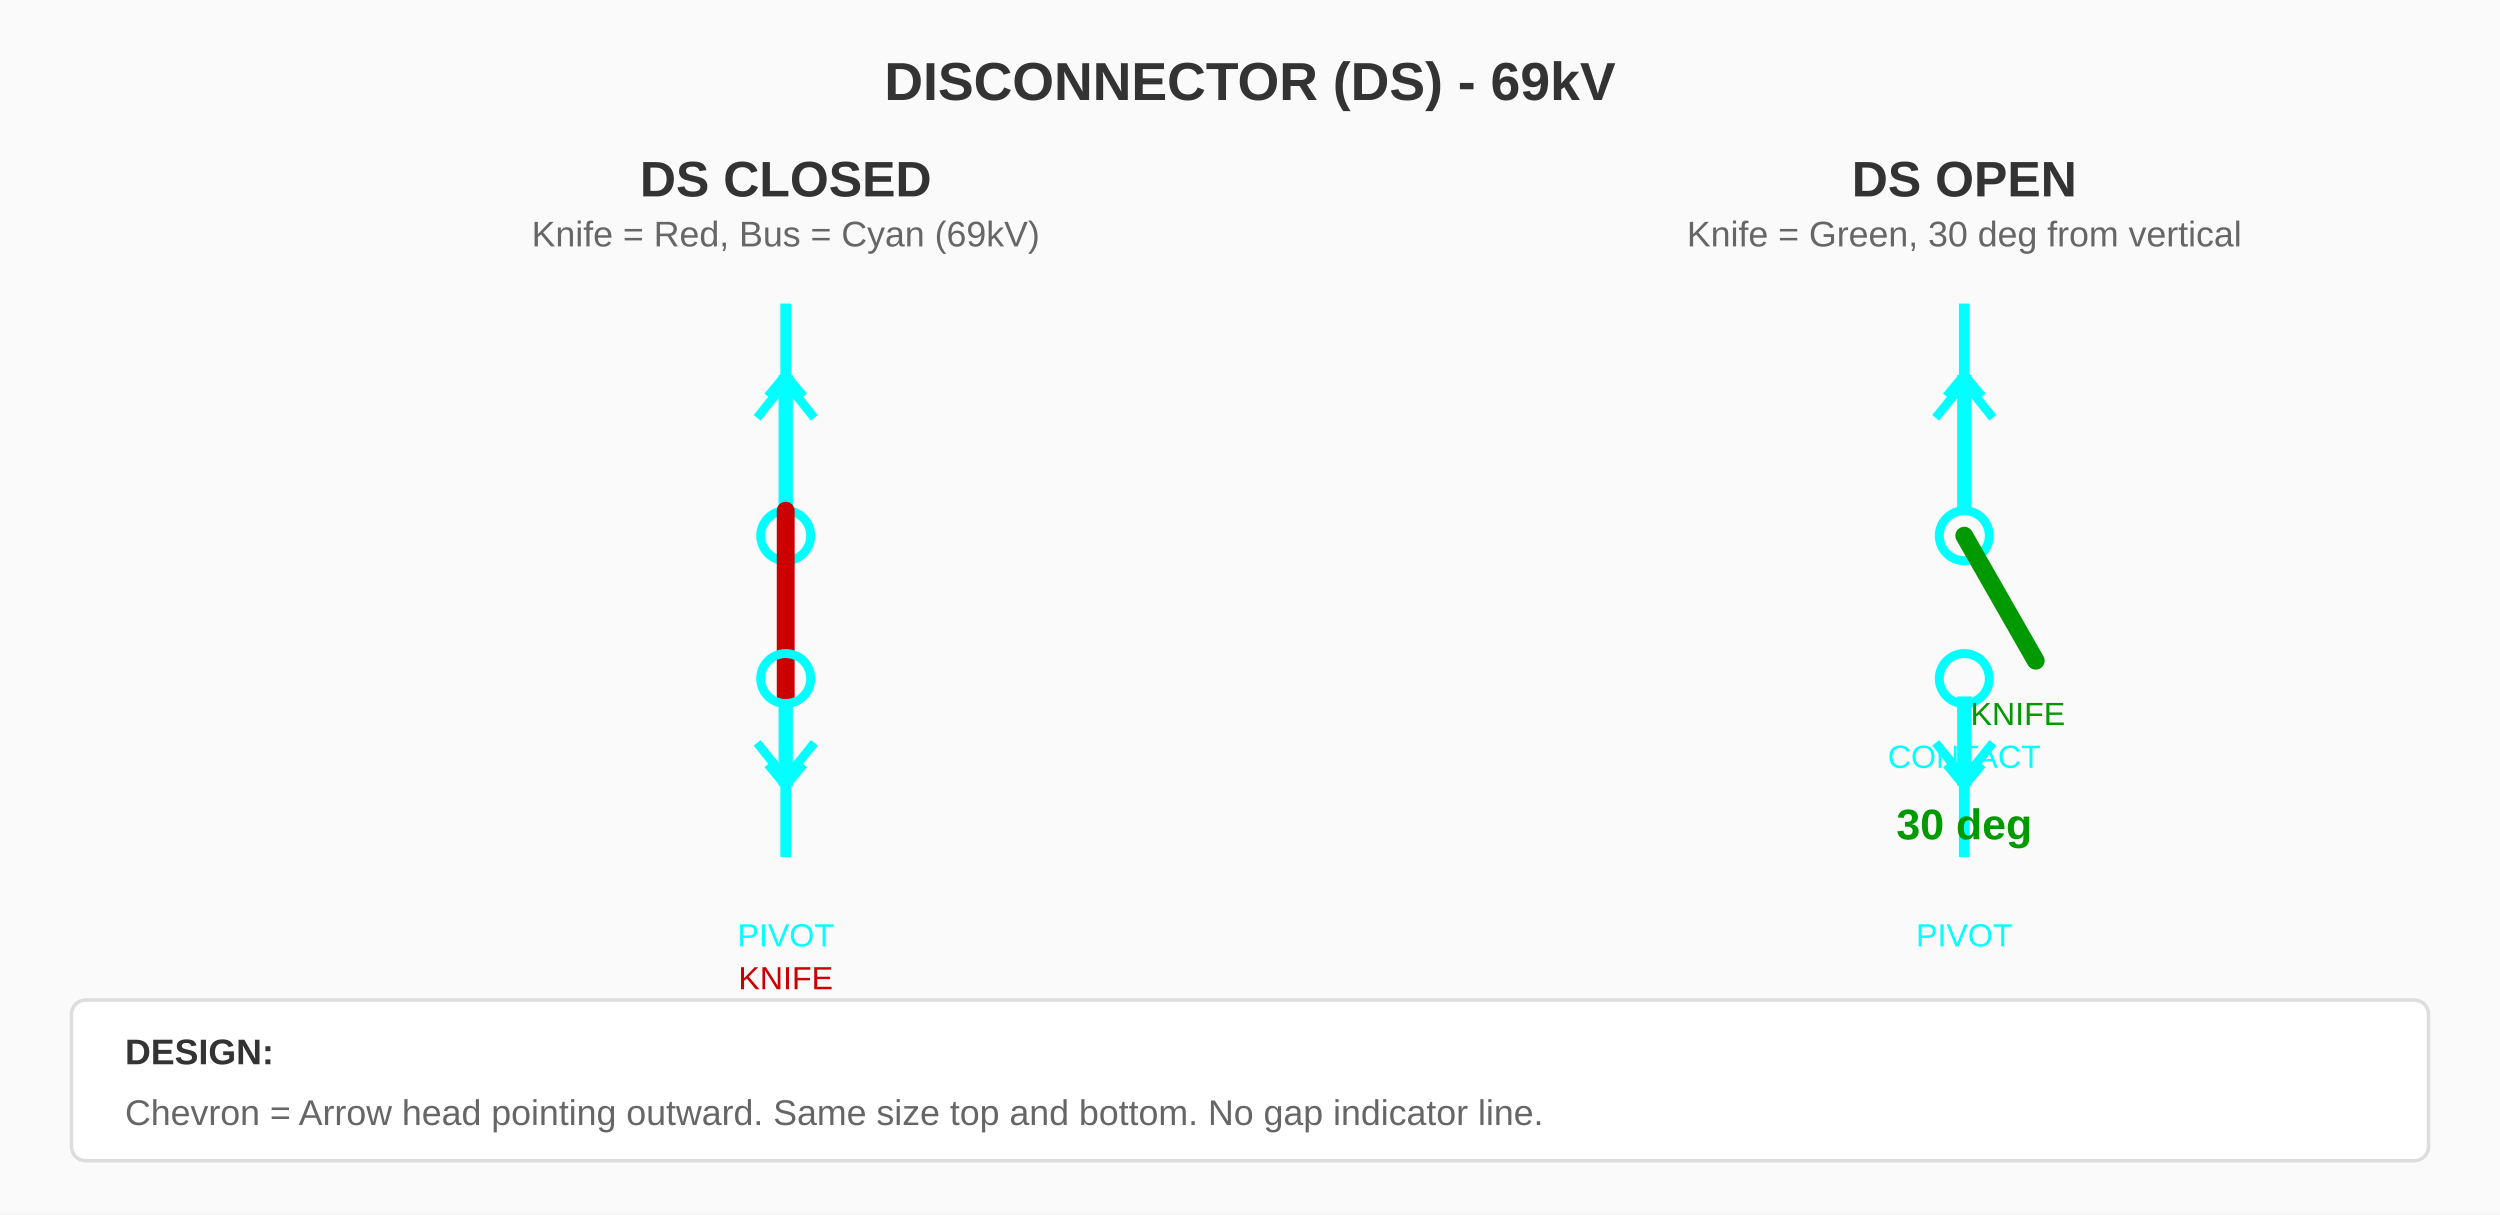
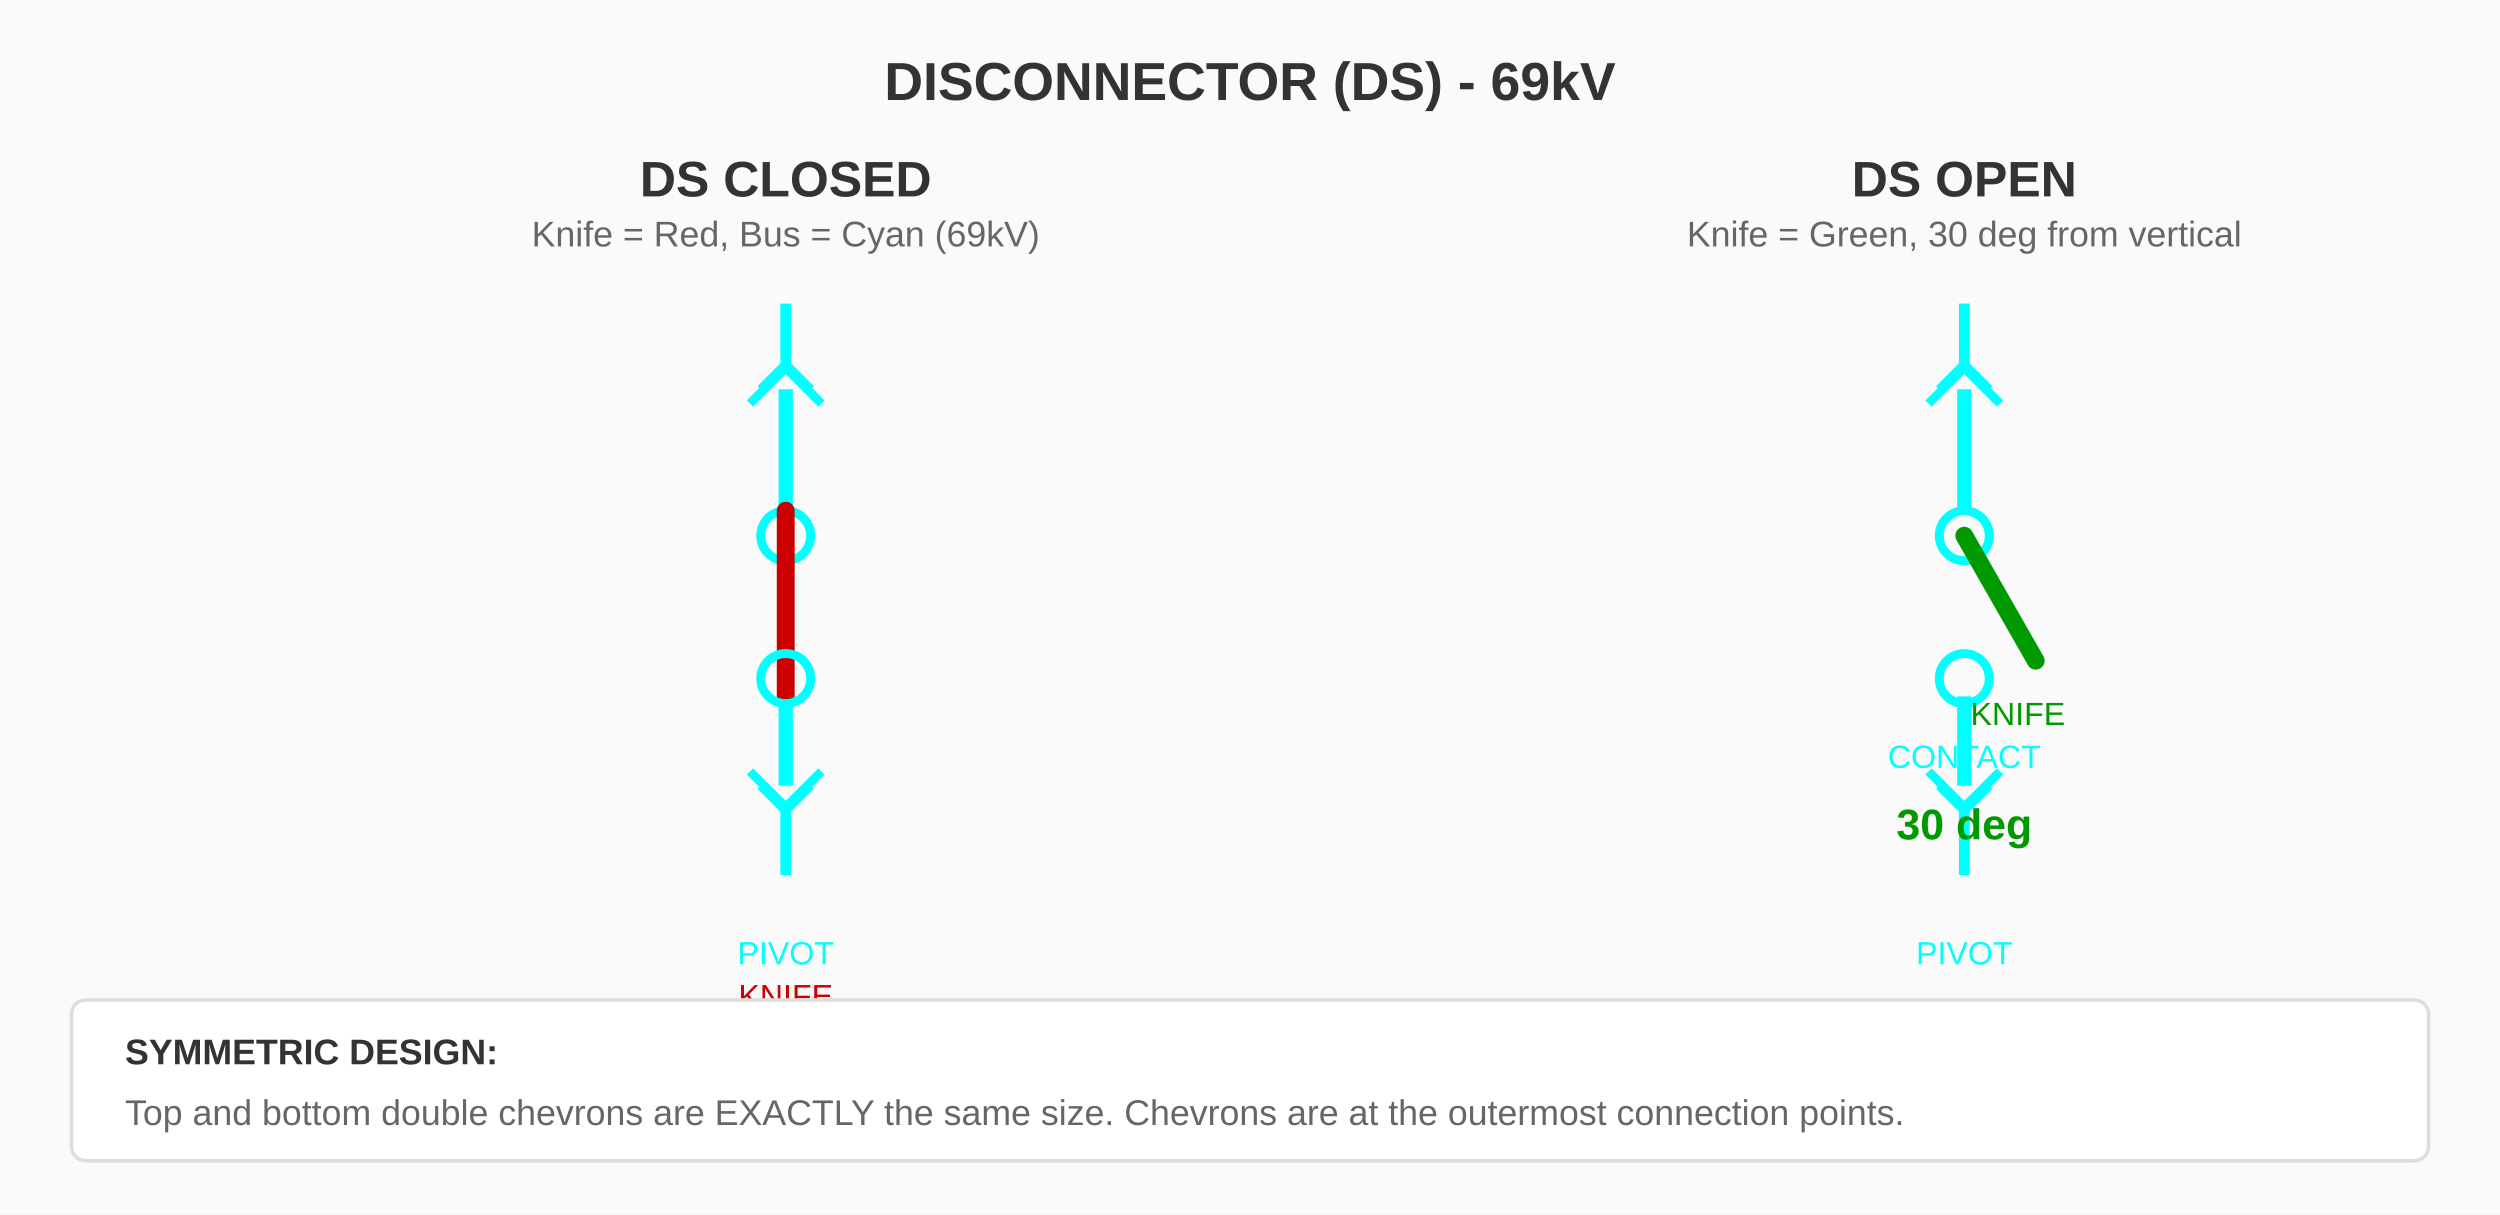
<svg xmlns="http://www.w3.org/2000/svg" viewBox="0 0 700 340">
  <rect width="700" height="340" fill="#fafafa" />
  <text x="350" y="28" text-anchor="middle" font-family="Arial" font-size="15" font-weight="bold" fill="#333">DISCONNECTOR (DS) - 69kV</text>
  <g transform="translate(120, 55)">
    <text x="100" y="0" text-anchor="middle" font-family="Arial" font-size="14" font-weight="bold" fill="#333">DS CLOSED</text>
    <text x="100" y="14" text-anchor="middle" font-family="Arial" font-size="10" fill="#666">Knife = Red, Bus = Cyan (69kV)</text>
-     <polyline points="92,62 100,52 108,62" fill="none" stroke="#00FFFF" stroke-width="2.5" stroke-linejoin="round" />
-     <polyline points="95,56 100,50 105,56" fill="none" stroke="#00FFFF" stroke-width="2.5" stroke-linejoin="round" />
-     <line x1="100" y1="50" x2="100" y2="165" stroke="#00FFFF" stroke-width="4" />
+     <polyline points="90,58 100,48 110,58" fill="none" stroke="#00FFFF" stroke-width="2.5" stroke-linejoin="round" />
+     <polyline points="93,54 100,47 107,54" fill="none" stroke="#00FFFF" stroke-width="2.5" stroke-linejoin="round" />
+     <line x1="100" y1="54" x2="100" y2="165" stroke="#00FFFF" stroke-width="4" />
    <circle cx="100" cy="95" r="7" fill="none" stroke="#00FFFF" stroke-width="2.5" />
    <line x1="100" y1="88" x2="100" y2="140" stroke="#CC0000" stroke-width="5" stroke-linecap="round" />
    <circle cx="100" cy="135" r="7" fill="none" stroke="#00FFFF" stroke-width="2.5" />
-     <polyline points="92,153 100,163 108,153" fill="none" stroke="#00FFFF" stroke-width="2.5" stroke-linejoin="round" />
-     <polyline points="95,159 100,165 105,159" fill="none" stroke="#00FFFF" stroke-width="2.5" stroke-linejoin="round" />
-     <line x1="100" y1="30" x2="100" y2="50" stroke="#00FFFF" stroke-width="3" />
-     <line x1="100" y1="165" x2="100" y2="185" stroke="#00FFFF" stroke-width="3" />
-     <text x="100" y="210" text-anchor="middle" font-family="Arial" font-size="9" fill="#00FFFF">PIVOT</text>
-     <text x="100" y="222" text-anchor="middle" font-family="Arial" font-size="9" fill="#CC0000">KNIFE</text>
-     <text x="100" y="234" text-anchor="middle" font-family="Arial" font-size="9" fill="#00FFFF">CONTACT</text>
-     <text x="100" y="254" text-anchor="middle" font-family="Arial" font-size="12" font-weight="bold" fill="#CC0000">CLOSED</text>
+     <polyline points="90,161 100,171 110,161" fill="none" stroke="#00FFFF" stroke-width="2.5" stroke-linejoin="round" />
+     <polyline points="93,165 100,172 107,165" fill="none" stroke="#00FFFF" stroke-width="2.5" stroke-linejoin="round" />
+     <line x1="100" y1="30" x2="100" y2="47" stroke="#00FFFF" stroke-width="3" />
+     <line x1="100" y1="172" x2="100" y2="190" stroke="#00FFFF" stroke-width="3" />
+     <text x="100" y="215" text-anchor="middle" font-family="Arial" font-size="9" fill="#00FFFF">PIVOT</text>
+     <text x="100" y="227" text-anchor="middle" font-family="Arial" font-size="9" fill="#CC0000">KNIFE</text>
+     <text x="100" y="239" text-anchor="middle" font-family="Arial" font-size="9" fill="#00FFFF">CONTACT</text>
+     <text x="100" y="259" text-anchor="middle" font-family="Arial" font-size="12" font-weight="bold" fill="#CC0000">CLOSED</text>
  </g>
  <g transform="translate(450, 55)">
    <text x="100" y="0" text-anchor="middle" font-family="Arial" font-size="14" font-weight="bold" fill="#333">DS OPEN</text>
    <text x="100" y="14" text-anchor="middle" font-family="Arial" font-size="10" fill="#666">Knife = Green, 30 deg from vertical</text>
-     <polyline points="92,62 100,52 108,62" fill="none" stroke="#00FFFF" stroke-width="2.5" stroke-linejoin="round" />
-     <polyline points="95,56 100,50 105,56" fill="none" stroke="#00FFFF" stroke-width="2.5" stroke-linejoin="round" />
-     <line x1="100" y1="50" x2="100" y2="88" stroke="#00FFFF" stroke-width="4" />
+     <polyline points="90,58 100,48 110,58" fill="none" stroke="#00FFFF" stroke-width="2.5" stroke-linejoin="round" />
+     <polyline points="93,54 100,47 107,54" fill="none" stroke="#00FFFF" stroke-width="2.5" stroke-linejoin="round" />
+     <line x1="100" y1="54" x2="100" y2="88" stroke="#00FFFF" stroke-width="4" />
    <circle cx="100" cy="95" r="7" fill="none" stroke="#00FFFF" stroke-width="2.5" />
    <line x1="100" y1="95" x2="120" y2="130" stroke="#009900" stroke-width="5" stroke-linecap="round" />
    <line x1="100" y1="140" x2="100" y2="165" stroke="#00FFFF" stroke-width="4" />
    <circle cx="100" cy="135" r="7" fill="none" stroke="#00FFFF" stroke-width="2.5" />
-     <polyline points="92,153 100,163 108,153" fill="none" stroke="#00FFFF" stroke-width="2.5" stroke-linejoin="round" />
-     <polyline points="95,159 100,165 105,159" fill="none" stroke="#00FFFF" stroke-width="2.5" stroke-linejoin="round" />
-     <line x1="100" y1="30" x2="100" y2="50" stroke="#00FFFF" stroke-width="3" />
-     <line x1="100" y1="165" x2="100" y2="185" stroke="#00FFFF" stroke-width="3" />
-     <text x="100" y="210" text-anchor="middle" font-family="Arial" font-size="9" fill="#00FFFF">PIVOT</text>
+     <polyline points="90,161 100,171 110,161" fill="none" stroke="#00FFFF" stroke-width="2.5" stroke-linejoin="round" />
+     <polyline points="93,165 100,172 107,165" fill="none" stroke="#00FFFF" stroke-width="2.5" stroke-linejoin="round" />
+     <line x1="100" y1="30" x2="100" y2="47" stroke="#00FFFF" stroke-width="3" />
+     <line x1="100" y1="172" x2="100" y2="190" stroke="#00FFFF" stroke-width="3" />
+     <text x="100" y="215" text-anchor="middle" font-family="Arial" font-size="9" fill="#00FFFF">PIVOT</text>
    <text x="115" y="148" text-anchor="middle" font-family="Arial" font-size="9" fill="#009900">KNIFE</text>
    <text x="100" y="160" text-anchor="middle" font-family="Arial" font-size="9" fill="#00FFFF">CONTACT</text>
    <text x="100" y="180" text-anchor="middle" font-family="Arial" font-size="12" font-weight="bold" fill="#009900">30 deg</text>
  </g>
  <g transform="translate(20, 280)">
    <rect x="0" y="0" width="660" height="45" fill="#fff" stroke="#ddd" rx="4" />
-     <text x="15" y="18" font-family="Arial" font-size="10" font-weight="bold" fill="#333">DESIGN:</text>
+     <text x="15" y="18" font-family="Arial" font-size="10" font-weight="bold" fill="#333">SYMMETRIC DESIGN:</text>
    <text x="15" y="35" font-family="Arial" font-size="10" fill="#666">
-       Chevron = Arrow head pointing outward. Same size top and bottom. No gap indicator line.
+       Top and bottom double chevrons are EXACTLY the same size. Chevrons are at the outermost connection points.
    </text>
  </g>
</svg>
